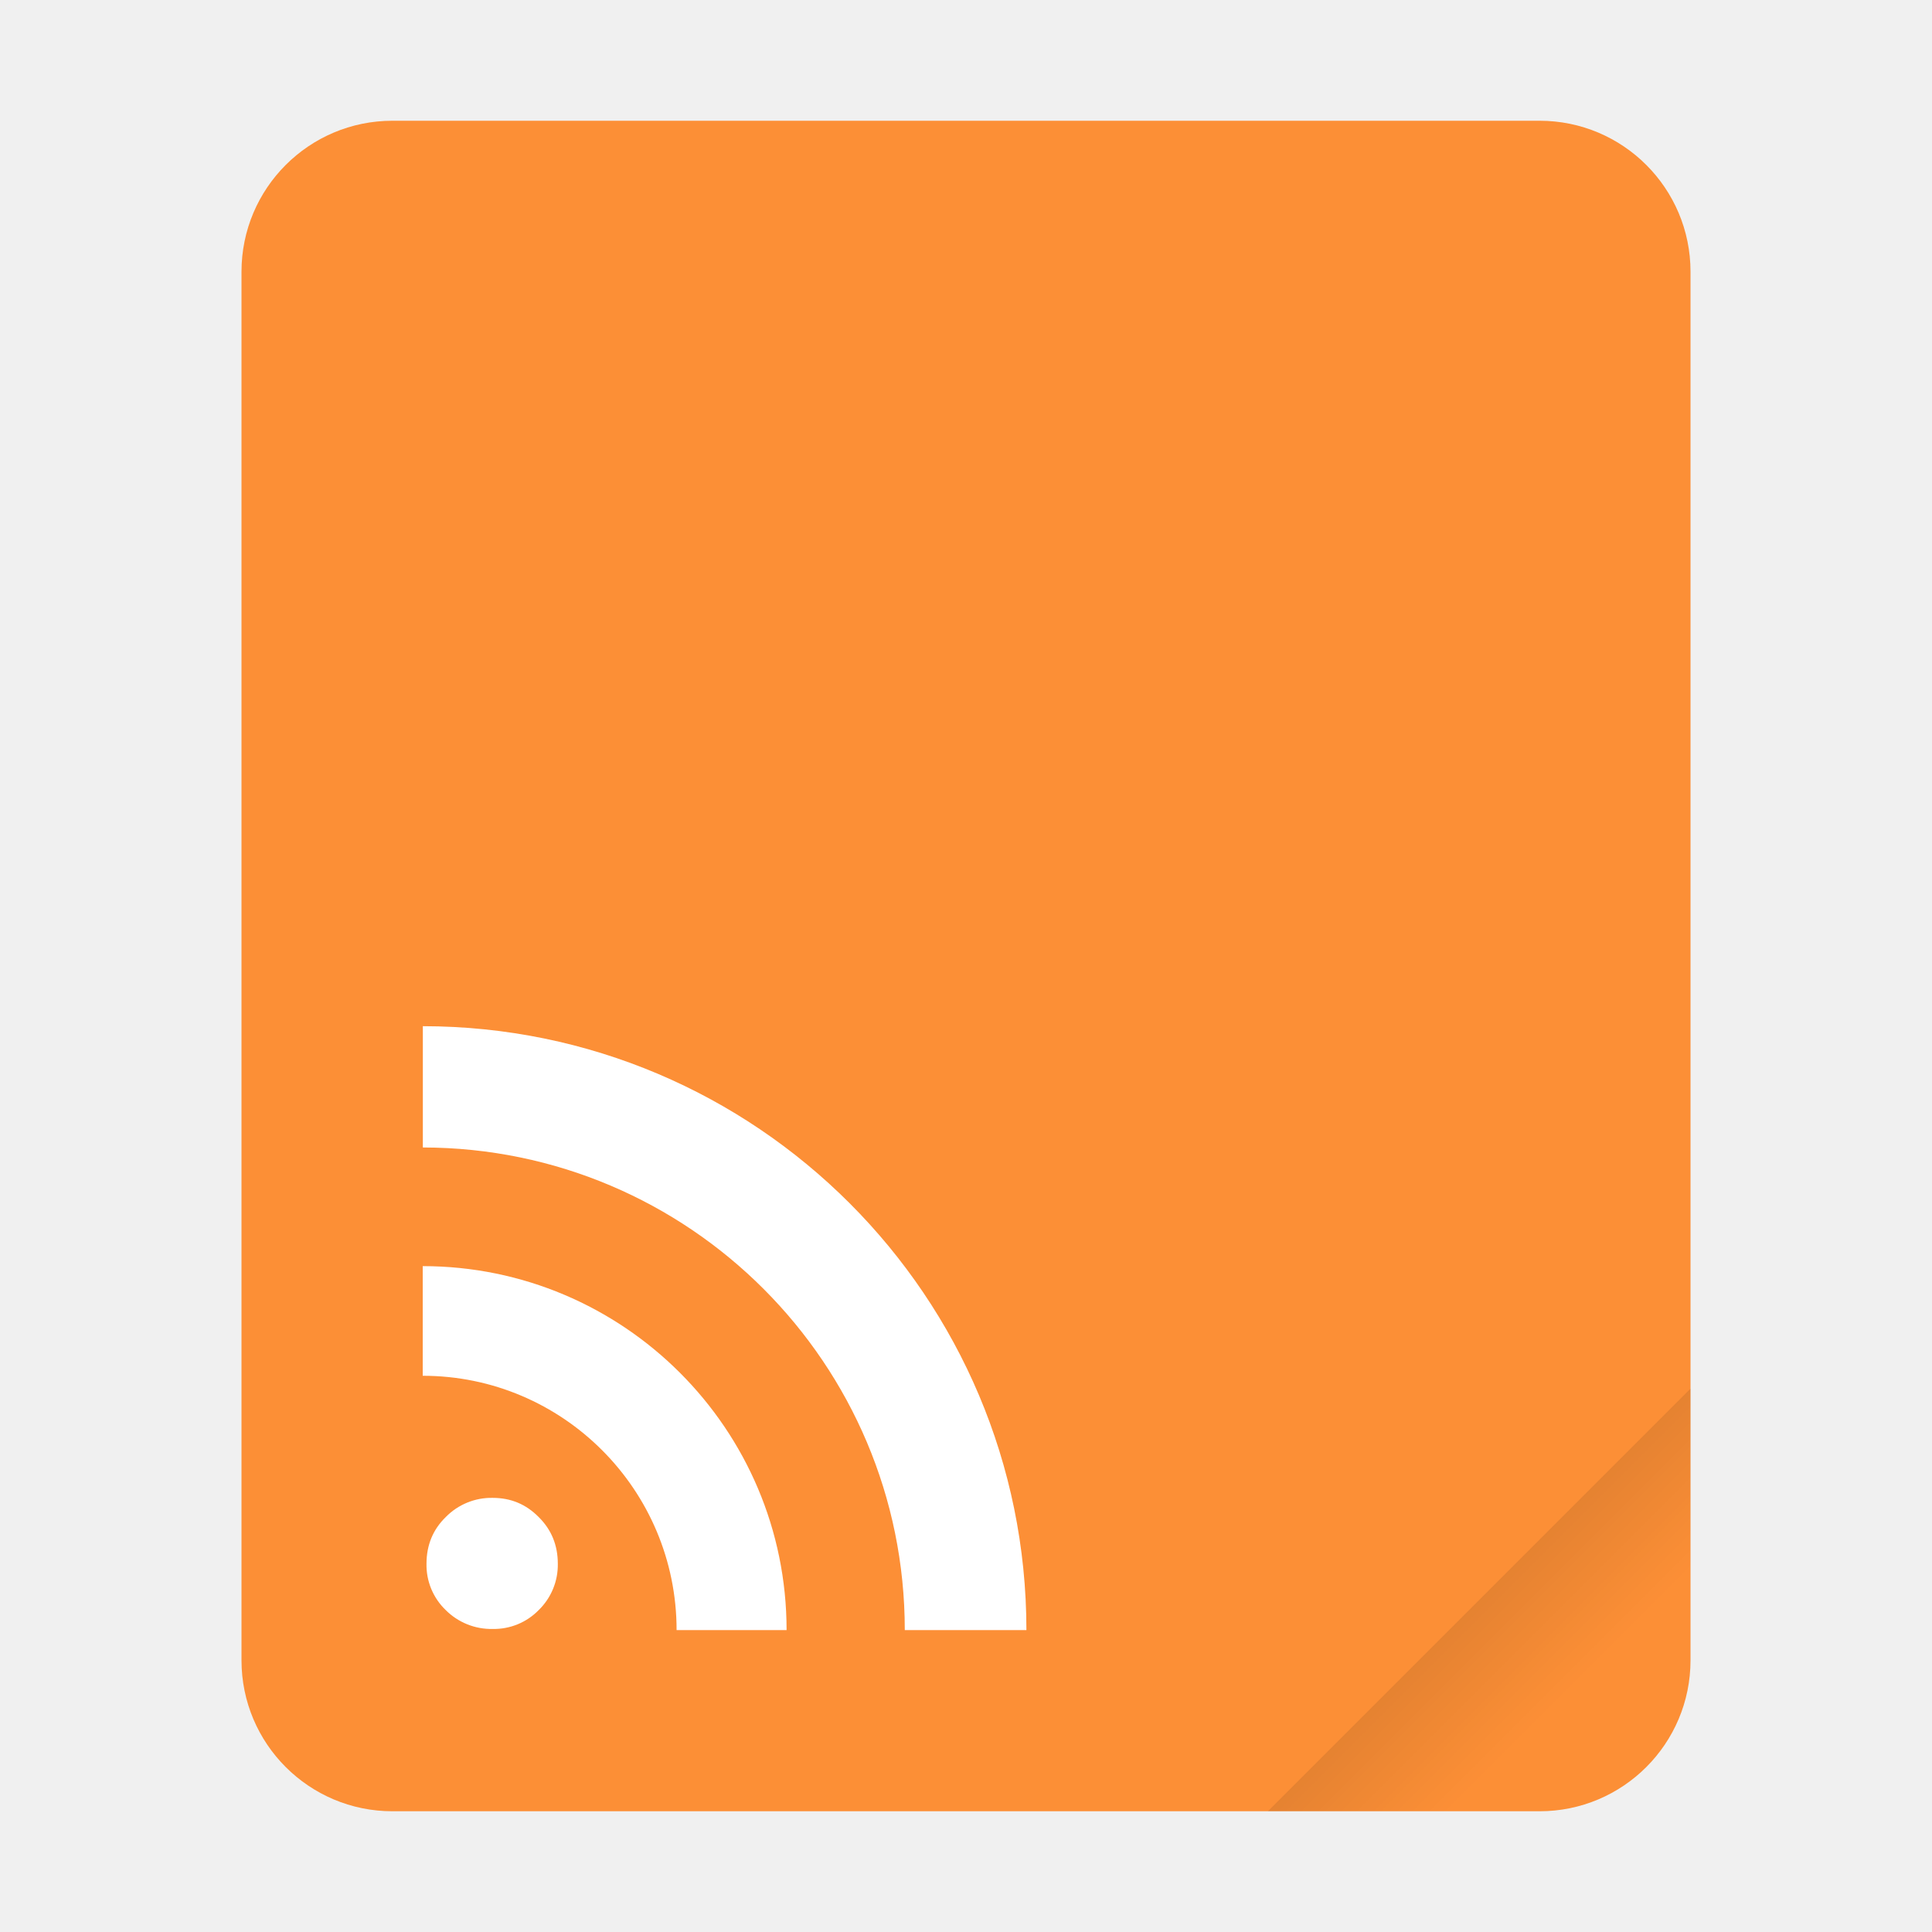
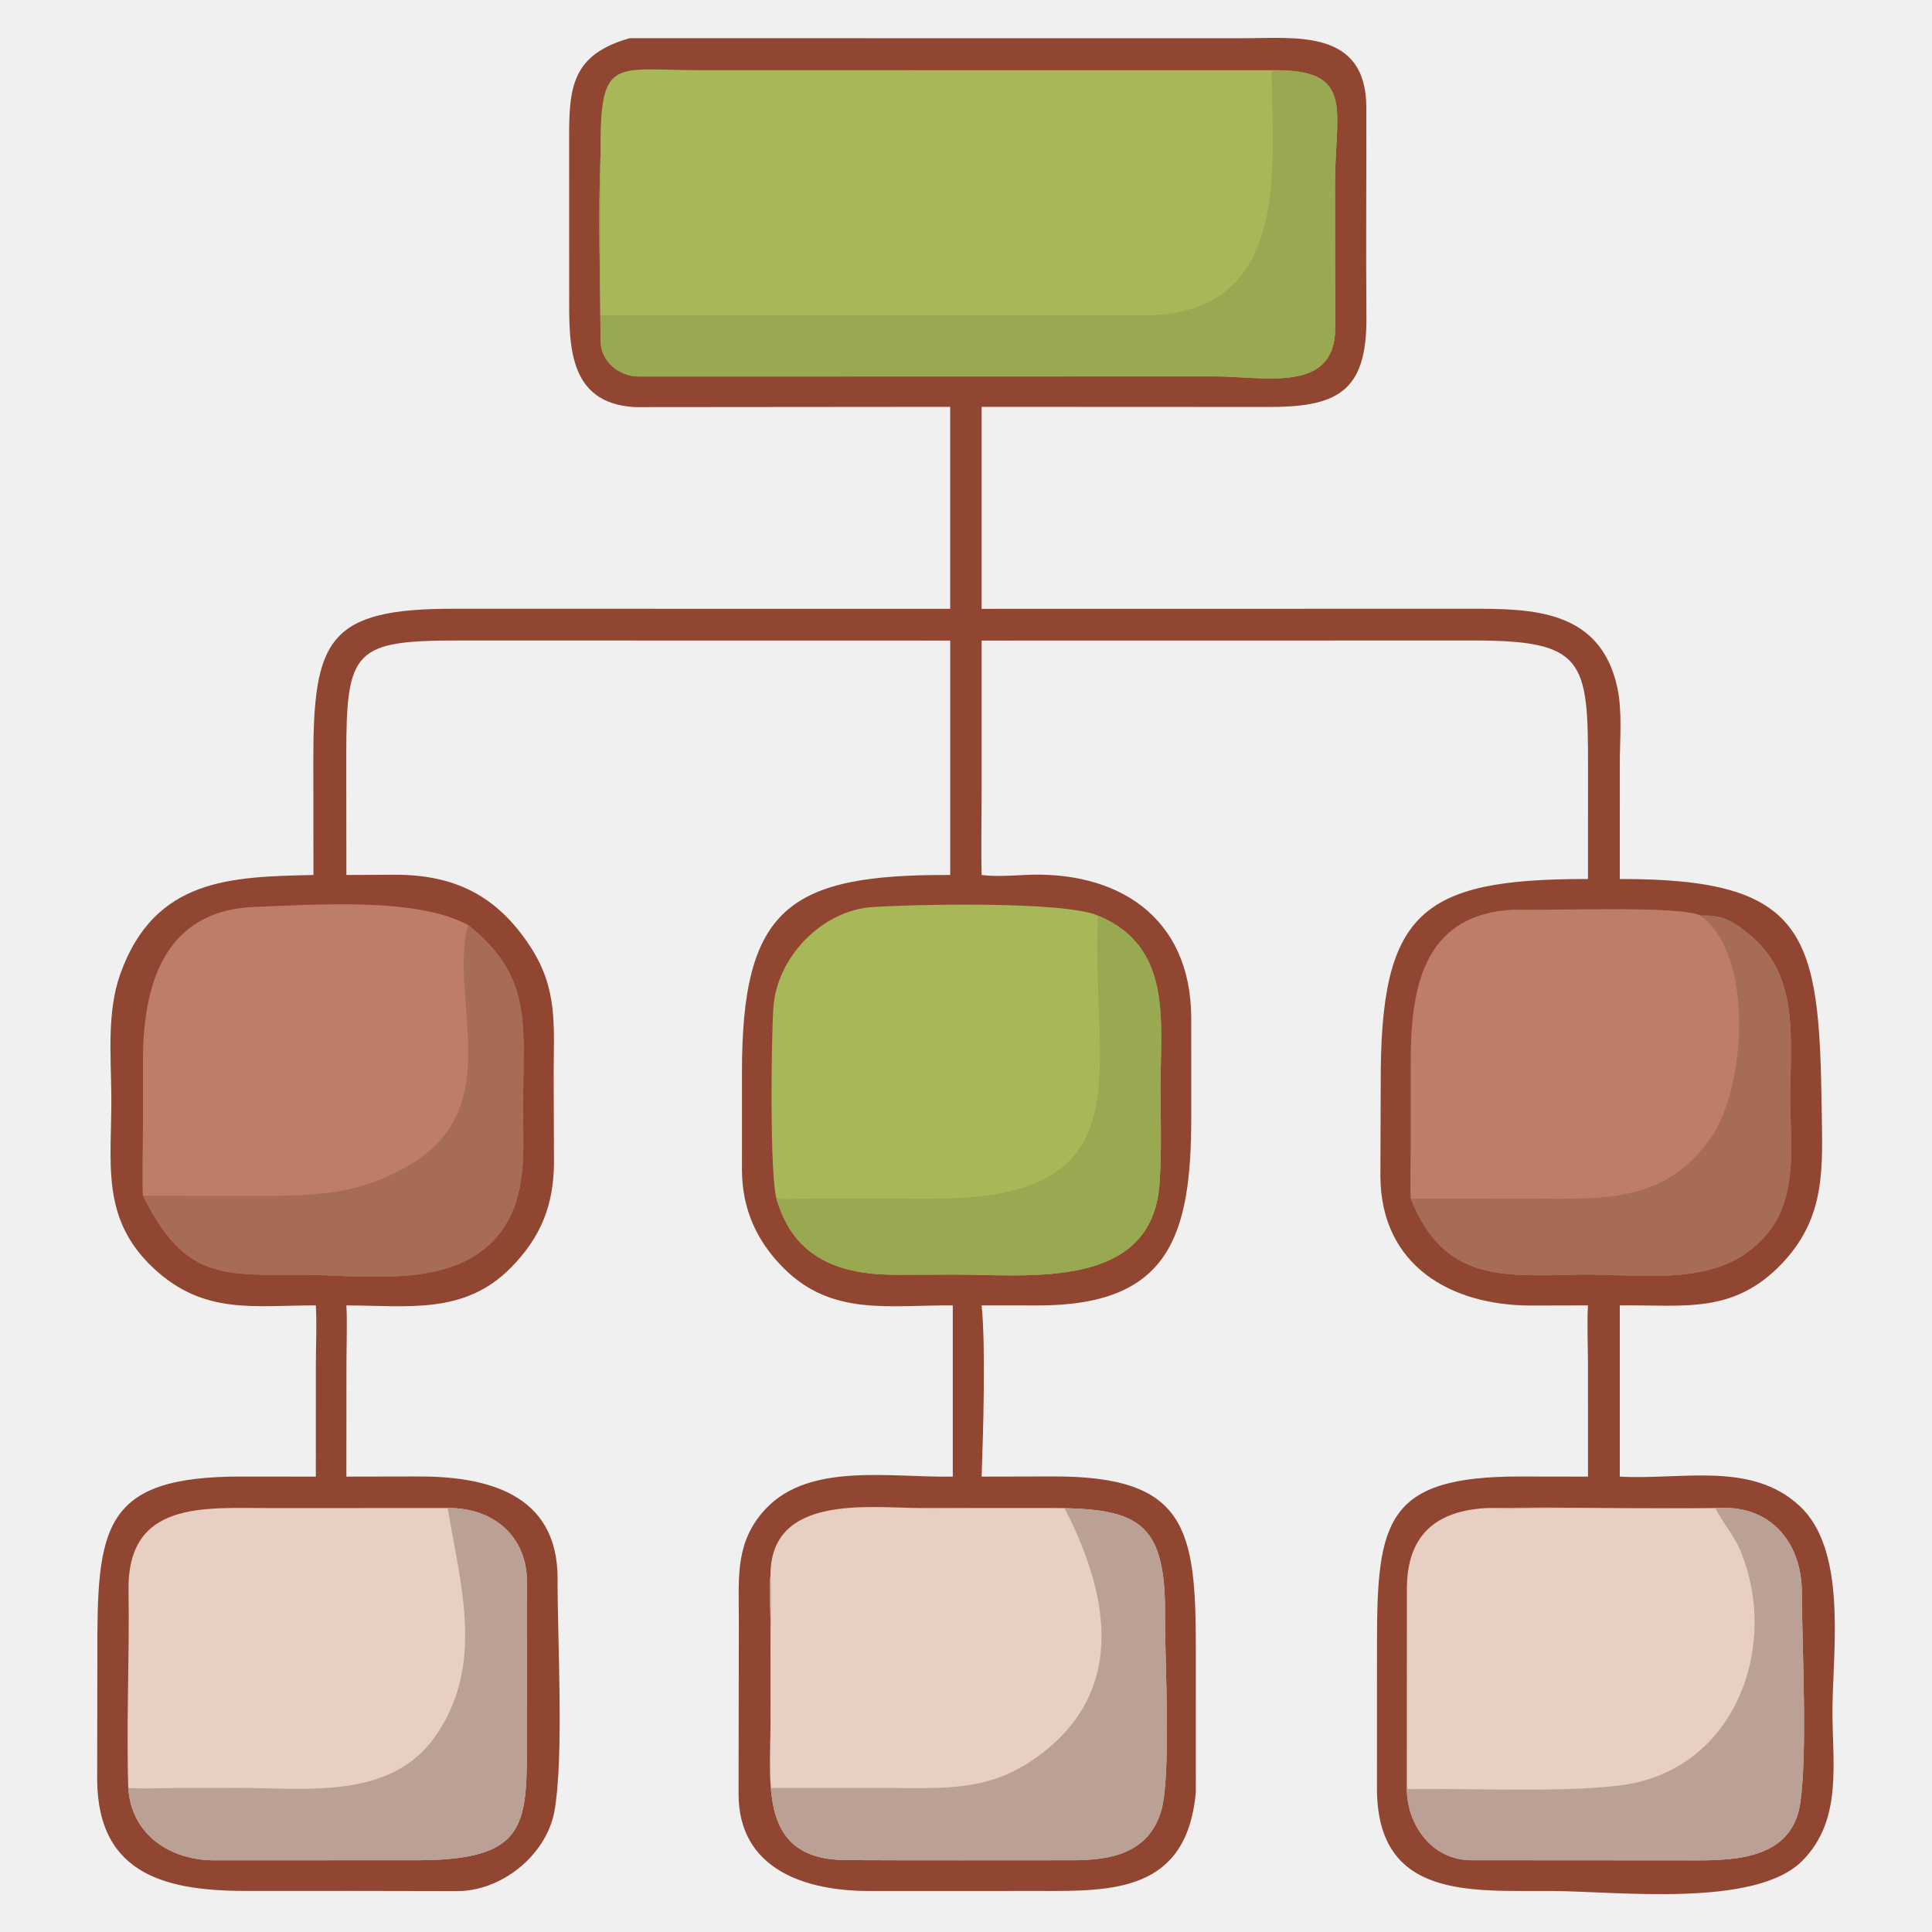
- <svg xmlns="http://www.w3.org/2000/svg" width="64" height="64" version="1.1" viewBox="0 0 16.933 16.933" id="svg4">
-   <defs id="defs2">
-     <linearGradient id="a" x1="49.571" x2="51.714" y1="52.714" y2="54.857" gradientTransform="matrix(2.3333,0,0,2.3333,-68.667,-72.001)" gradientUnits="userSpaceOnUse">
-       <stop offset="0" id="stop1" />
-       <stop stop-opacity="0" offset="1" id="stop2" />
-     </linearGradient>
-   </defs>
-   <g transform="scale(.26458)" id="g2">
-     <rect x="8" y="4" width="48" height="56" ry="5" fill="#fc8f36" style="paint-order:stroke fill markers" id="rect2" />
-     <path d="m56 46-14 14h9c2.77 0 5-2.23 5-5z" fill="url(#a)" fill-rule="evenodd" opacity=".15" stroke-width="8.819" style="paint-order:stroke fill markers" id="path2" />
+ <svg xmlns="http://www.w3.org/2000/svg" width="1024" height="1024" viewBox="0 0 1024 1024" version="1.1" id="svg15">
+   <defs id="defs15" />
+   <g id="g15" transform="matrix(1.22107,0,0,1.22107,-112.8505,-111.0555)">
+     <path fill="#914631" transform="scale(2)" d="m 182.876,53.761 133.134,0.012 c 11.4,-0.012 26.685,-2.052 26.734,14.96 0.045,15.153 -0.107,30.34 0.023,45.495 0.143,16.605 -6.548,19.706 -22.123,19.57 l -61.392,-0.027 v 43.841 l 106.014,-0.018 c 13.398,-0.012 28.319,0.088 31.973,17.203 1.067,4.996 0.532,10.925 0.524,16.079 l -0.012,25.372 c 40.859,-0.109 43.295,12.135 43.822,49.815 0.18,12.826 0.962,23.464 -8.494,33.499 -10.625,11.276 -21.384,9.047 -35.328,9.226 v 37.158 c 13.414,0.762 28.43,-3.378 38.948,6.282 10.232,9.397 7.431,30.279 7.219,43.445 -0.189,11.755 2.525,24.547 -6.588,33.689 -10.174,10.208 -39.992,6.601 -54.29,6.513 -17.381,-0.107 -37.969,1.963 -37.99,-22.269 l 0.01,-31.716 c 0.013,-26.303 2.019,-35.977 30.925,-35.965 l 14.869,0.021 -0.007,-24.596 c -0.007,-3.86 -0.234,-8.859 0.007,-12.562 l -12.325,0.027 c -17.407,0.017 -32.639,-8.625 -32.733,-28.105 l 0.072,-19.967 c -0.126,-37.204 8.438,-44.561 44.986,-44.495 l 0.006,-24.398 c 0.023,-23.075 -0.783,-27.411 -25.079,-27.367 L 259.252,184.5 v 32.962 c 0,5.89 -0.137,12.056 0,17.91 2.582,0.361 6.29,0.169 8.944,0.017 20.335,-1.166 36.488,8.906 36.548,31.005 l 0.004,21.218 c 0.056,26.252 -4.798,41.2 -33.291,41.186 l -12.205,-0.011 c 0.924,9.022 0.325,27.918 0,37.158 l 15.581,-0.035 c 28.946,-0.076 30.914,11.404 30.907,37.315 l 0.002,31.286 c -1.995,21.529 -17.905,21.413 -33.829,21.361 l -37.077,0.005 c -13.458,0.009 -28.389,-4.459 -28.337,-21.148 l 0.061,-37.745 c 0.005,-9.191 -0.889,-16.948 5.911,-24.125 9.538,-10.067 27.162,-6.654 40.524,-6.914 v -37.158 c -13.812,-0.115 -26.194,2.428 -36.699,-8.075 -5.89,-5.888 -8.993,-12.828 -9.061,-21.204 l 0.004,-21.129 c -0.06,-35.958 10.212,-43.152 45.195,-43.007 V 184.5 l -106.166,-0.019 c -23.267,-0.021 -24.942,1.857 -24.904,25.3 l 0.021,25.591 10.399,-0.052 c 13.17,-0.041 22.392,4.566 29.643,15.796 5.856,9.068 4.972,16.995 4.944,27.304 l 0.067,19.27 c -0.033,9.24 -2.773,16.226 -9.346,22.906 -10.091,10.253 -22.323,8.234 -35.707,8.191 0.203,3.428 0.018,8.887 0.016,12.445 l -0.016,24.713 15.02,-0.03 c 15.044,-0.129 30.878,3.46 30.815,22.214 -0.044,13.142 1.443,38.843 -0.719,50.651 -1.888,9.5 -11.547,17.16 -21.103,17.122 -15.07,-0.033 -30.131,-0.065 -45.203,-0.031 -17.042,0.038 -32.763,-2.972 -32.897,-24.116 l 0.04,-26.753 c -0.061,-27.952 0.861,-39.172 31.503,-39.07 l 15.916,0.013 0.003,-24.365 c 0.01,-4.232 0.229,-8.601 -0.003,-12.793 -13.475,-0.021 -24.294,2.117 -35.186,-8.041 -11.724,-10.933 -9.07,-23.004 -9.201,-37.586 -0.077,-8.586 -0.971,-18.092 1.942,-26.278 7.46,-20.964 24.309,-21.096 41.924,-21.51 l -0.025,-24.842 c -0.014,-26.25 3.175,-32.98 30.507,-32.937 l 107.715,0.018 V 133.77 l -68.529,0.058 c -14.678,-0.896 -14.178,-13.897 -14.169,-24.933 L 169.732,75.45 c -0.04,-10.984 0.602,-18.142 13.144,-21.689 z" id="path1" />
+     <path fill="#a8b858" transform="scale(2)" d="m 176.54,79.121 c -0.145,-21.623 2.557,-18.418 21.673,-18.414 l 123.959,0.006 c 18.242,-0.307 13.812,8.402 13.78,24.59 l 0.043,31.419 c -0.084,14.219 -15.228,10.441 -26.343,10.442 l -124.76,0.029 c -4.336,0.013 -8.295,-3.274 -8.33,-7.72 -0.102,-13.386 -0.549,-26.979 -0.022,-40.352 z" id="path2" />
+     <path fill="#98a951" transform="scale(2)" d="m 322.172,60.714 c 18.242,-0.307 13.812,8.402 13.78,24.59 l 0.043,31.419 c -0.084,14.219 -15.228,10.441 -26.343,10.442 l -124.76,0.029 c -4.336,0.013 -8.295,-3.274 -8.33,-7.72 -0.102,-13.386 -0.549,-26.979 -0.022,-40.352 0.163,1.041 0.021,8.538 0.019,10.122 l -0.019,24.66 117.78,0.02 c 31.531,-0.041 28.281,-30.244 27.852,-53.209 z" id="path3" />
+     <path fill="#e7cfc3" transform="scale(2)" d="m 143.374,372.767 c 9.671,-0.144 17.258,5.975 17.194,16.093 -0.062,9.726 0.042,19.467 -0.019,29.209 -0.138,21.997 2.093,31.02 -23.331,31.131 l -44.296,0.02 c -9.638,0.067 -18.197,-5.434 -18.874,-15.703 -0.446,-14.084 0.287,-28.655 0.053,-42.782 -0.326,-19.708 16.467,-17.96 30.948,-17.957 z" id="path4" />
+     <path fill="#bba096" transform="scale(2)" d="m 143.374,372.767 c 9.671,-0.144 17.258,5.975 17.194,16.093 -0.062,9.726 0.042,19.467 -0.019,29.209 -0.138,21.997 2.093,31.02 -23.331,31.131 l -44.296,0.02 c -9.638,0.067 -18.197,-5.434 -18.874,-15.703 3.142,0.216 6.633,0.047 9.826,0.015 l 14.173,-0.028 c 14.503,-0.004 32.819,2.637 42.521,-11.034 11.016,-15.52 5.511,-33.176 2.806,-49.703 z" id="path5" />
+     <path fill="#e7cfc3" transform="scale(2)" d="m 246.117,372.767 26.977,-0.017 c 19.829,-10e-4 26.265,2.267 25.961,23.905 -0.03,8.925 1.354,34.123 -0.812,41.78 -2.701,9.203 -10.882,10.766 -19.072,10.771 -16.443,0.003 -32.883,0.047 -49.328,-0.031 -18.905,-0.09 -16.414,-16.049 -16.408,-29.656 l -0.013,-22.688 c -0.005,-2.326 -0.347,-7.33 0.009,-9.352 -0.124,-17.757 21.217,-14.758 32.686,-14.712 z" id="path6" />
+     <path fill="#bba096" transform="scale(2)" d="m 246.117,372.767 26.977,-0.017 c 19.829,-10e-4 26.265,2.267 25.961,23.905 -0.03,8.925 1.354,34.123 -0.812,41.78 -2.701,9.203 -10.882,10.766 -19.072,10.771 -16.443,0.003 -32.883,0.047 -49.328,-0.031 -18.905,-0.09 -16.414,-16.049 -16.408,-29.656 l -0.013,-22.688 c -0.005,-2.326 -0.347,-7.33 0.009,-9.352 0.249,2.152 0.016,11.429 0.014,14.264 l -0.014,31.774 25.649,0.011 c 13.144,-0.001 22.893,0.906 34.164,-8.231 17.788,-14.421 12.924,-35.116 4.09,-52.336 l -0.097,-0.194 -21.667,0.014 c -2.246,0.007 -7.619,0.257 -9.453,-0.014 z" id="path7" />
+     <path fill="#e7cfc3" transform="scale(2)" d="m 368.873,372.767 c 17.035,-0.307 34.203,0.289 51.25,-0.028 10.795,-0.201 17.098,7.903 17.136,18.222 0.044,11.855 1.253,34.686 -0.328,45.776 -1.689,11.844 -13.414,12.509 -22.485,12.495 L 365.49,449.2 c -8.57,-0.046 -13.975,-7.715 -13.96,-15.683 l 0.019,-43.451 c 0.096,-11.414 6.246,-16.697 17.324,-17.299 z" id="path8" />
+     <path fill="#bba096" transform="scale(2)" d="m 368.873,372.767 c 17.035,-0.307 34.203,0.289 51.25,-0.028 10.795,-0.201 17.098,7.903 17.136,18.222 0.044,11.855 1.253,34.686 -0.328,45.776 -1.689,11.844 -13.414,12.509 -22.485,12.495 L 365.49,449.2 c -8.57,-0.046 -13.975,-7.715 -13.96,-15.683 l 0.358,0.255 c 13.727,-0.238 33.036,0.816 46.033,-0.827 24.926,-3.152 34.692,-30.342 25.94,-51.069 -1.471,-3.482 -3.829,-5.943 -5.366,-9.109 l -34.915,-0.011 c -3.14,-0.005 -12.216,0.314 -14.707,0.011 z" id="path9" />
+     <path fill="#a8b858" transform="scale(2)" d="m 214.728,305.596 c -1.43,-4.902 -1.176,-34.141 -0.661,-41.518 0.76,-10.894 10.565,-21.027 21.491,-21.739 9.356,-0.609 41.719,-1.332 48.942,1.855 16.267,6.714 13.553,22.916 13.586,37.256 0.015,6.793 0.254,14.298 -0.222,20.965 -1.66,23.209 -28.554,19.656 -44.327,19.685 l -12.456,0.046 c -12.098,0.063 -22.554,-3.198 -26.353,-16.55 z" id="path10" />
+     <path fill="#98a951" transform="scale(2)" d="m 284.5,244.194 c 16.267,6.714 13.553,22.916 13.586,37.256 0.015,6.793 0.254,14.298 -0.222,20.965 -1.66,23.209 -28.554,19.656 -44.327,19.685 l -12.456,0.046 c -12.098,0.063 -22.554,-3.198 -26.353,-16.55 1.796,0.224 4.404,0.038 6.269,0.027 l 27.186,0.006 c 47.626,0.287 34.673,-27.729 36.317,-61.435 z" id="path11" />
+     <path fill="#be7d69" transform="scale(2)" d="m 77.238,304.987 c -0.233,-1.596 -0.011,-12.319 -0.005,-14.479 l 0.01,-14.802 c -0.025,-16.055 4.325,-32.715 24.39,-33.412 12.926,-0.452 34.943,-2.156 46.113,3.915 13.413,10.606 12.2,20.51 12.004,36.319 -0.348,10.364 1.716,21.904 -5.171,30.695 -9.917,12.658 -30.099,8.713 -44.891,8.904 -16.913,0.218 -23.988,-0.37 -32.449,-17.14 z" id="path12" />
+     <path fill="#a66d54" transform="scale(2)" d="m 147.745,246.209 c 13.413,10.606 12.2,20.51 12.004,36.319 -0.348,10.364 1.716,21.904 -5.171,30.695 -9.917,12.658 -30.099,8.713 -44.891,8.904 -16.913,0.218 -23.988,-0.37 -32.449,-17.14 l 21.723,0.008 c 13.406,-10e-4 23.928,0.479 36.036,-6.614 21.326,-12.492 8.647,-35.598 12.748,-52.172 z" id="path13" />
+     <path fill="#be7d69" transform="scale(2)" d="m 352.38,305.596 c -0.144,-0.83 -0.016,-9.823 -0.012,-11.491 l 0.002,-17.864 c -10e-4,-15.429 2.171,-32.367 22.398,-33.345 8.14,0.253 36.282,-0.946 40.538,1.298 4.986,-0.23 7.373,1.399 11.094,4.554 11.091,9.403 8.03,24.741 8.361,37.59 0.253,9.821 1.272,20.544 -6.057,28.046 -9.947,10.775 -26.371,7.459 -40.001,7.722 -16.357,0.317 -29.096,1.609 -36.323,-16.51 z" id="path14" />
+     <path fill="#a66d54" transform="scale(2)" d="m 415.306,244.194 c 4.986,-0.23 7.373,1.399 11.094,4.554 11.091,9.403 8.03,24.741 8.361,37.59 0.253,9.821 1.272,20.544 -6.057,28.046 -9.947,10.775 -26.371,7.459 -40.001,7.722 -16.357,0.317 -29.096,1.609 -36.323,-16.51 l 26.094,0.014 c 15.106,0.002 28.507,1.115 38.468,-12.397 8.14,-10.532 10.32,-40.143 -1.636,-49.019 z" id="path15" />
  </g>
-   <path d="m30.581 3.957-3.175-3.175v1.852c0 0.733 0.59 1.323 1.323 1.323z" fill="#fff" fill-rule="evenodd" opacity=".35" style="paint-order:stroke fill markers" id="path3" />
-   <path d="m3.738 13.706c0-0.163 0.056-0.3 0.169-0.41a0.56 0.56 0 0 1 0.411-0.168c0.159 0 0.293 0.056 0.403 0.168 0.112 0.11 0.168 0.247 0.168 0.41a0.554 0.554 0 0 1-0.168 0.406 0.548 0.548 0 0 1-0.403 0.165 0.565 0.565 0 0 1-0.411-0.165 0.548 0.548 0 0 1-0.169-0.406m-0.033-2.61v0.962c1.228 0 2.225 0.999 2.225 2.229h0.964c0-1.762-1.43-3.19-3.19-3.19zm1e-3 -2.102v1.063a4.229 4.229 0 0 1 4.224 4.23h1.066a5.294 5.294 0 0 0-5.29-5.293z" fill="#fff" font-size="13.59" font-weight="700" id="path4" />
</svg>
